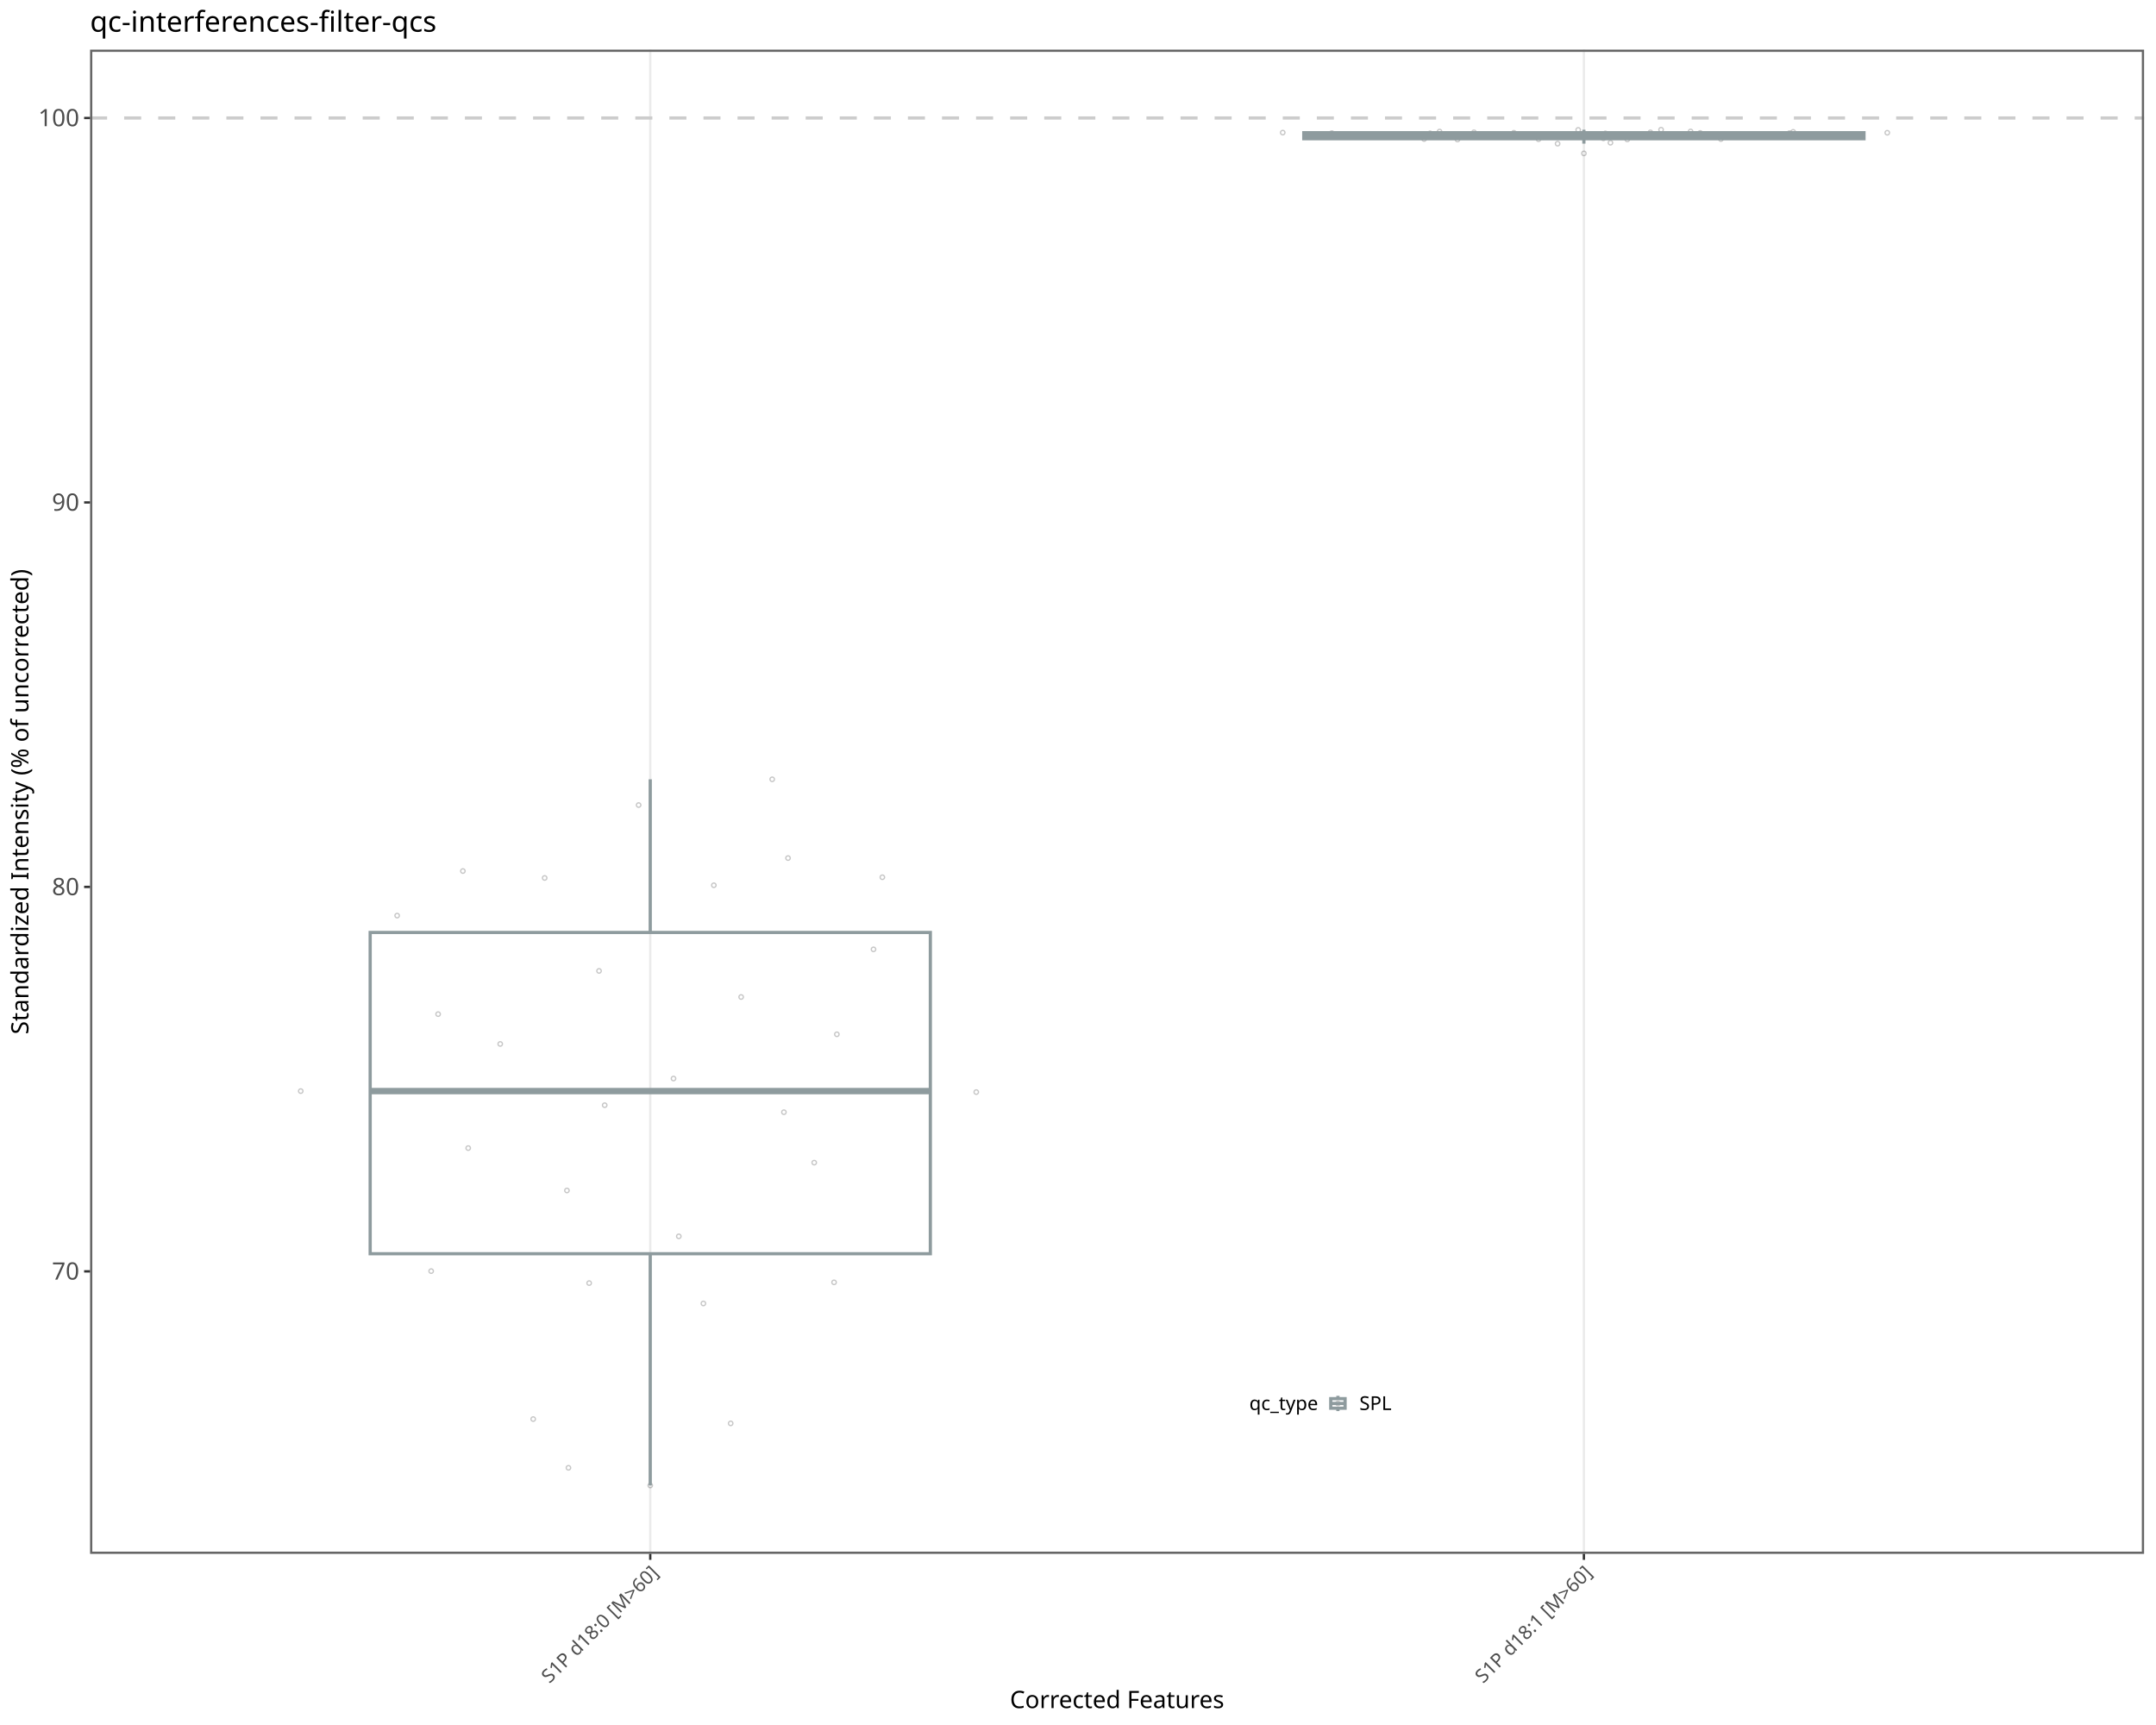
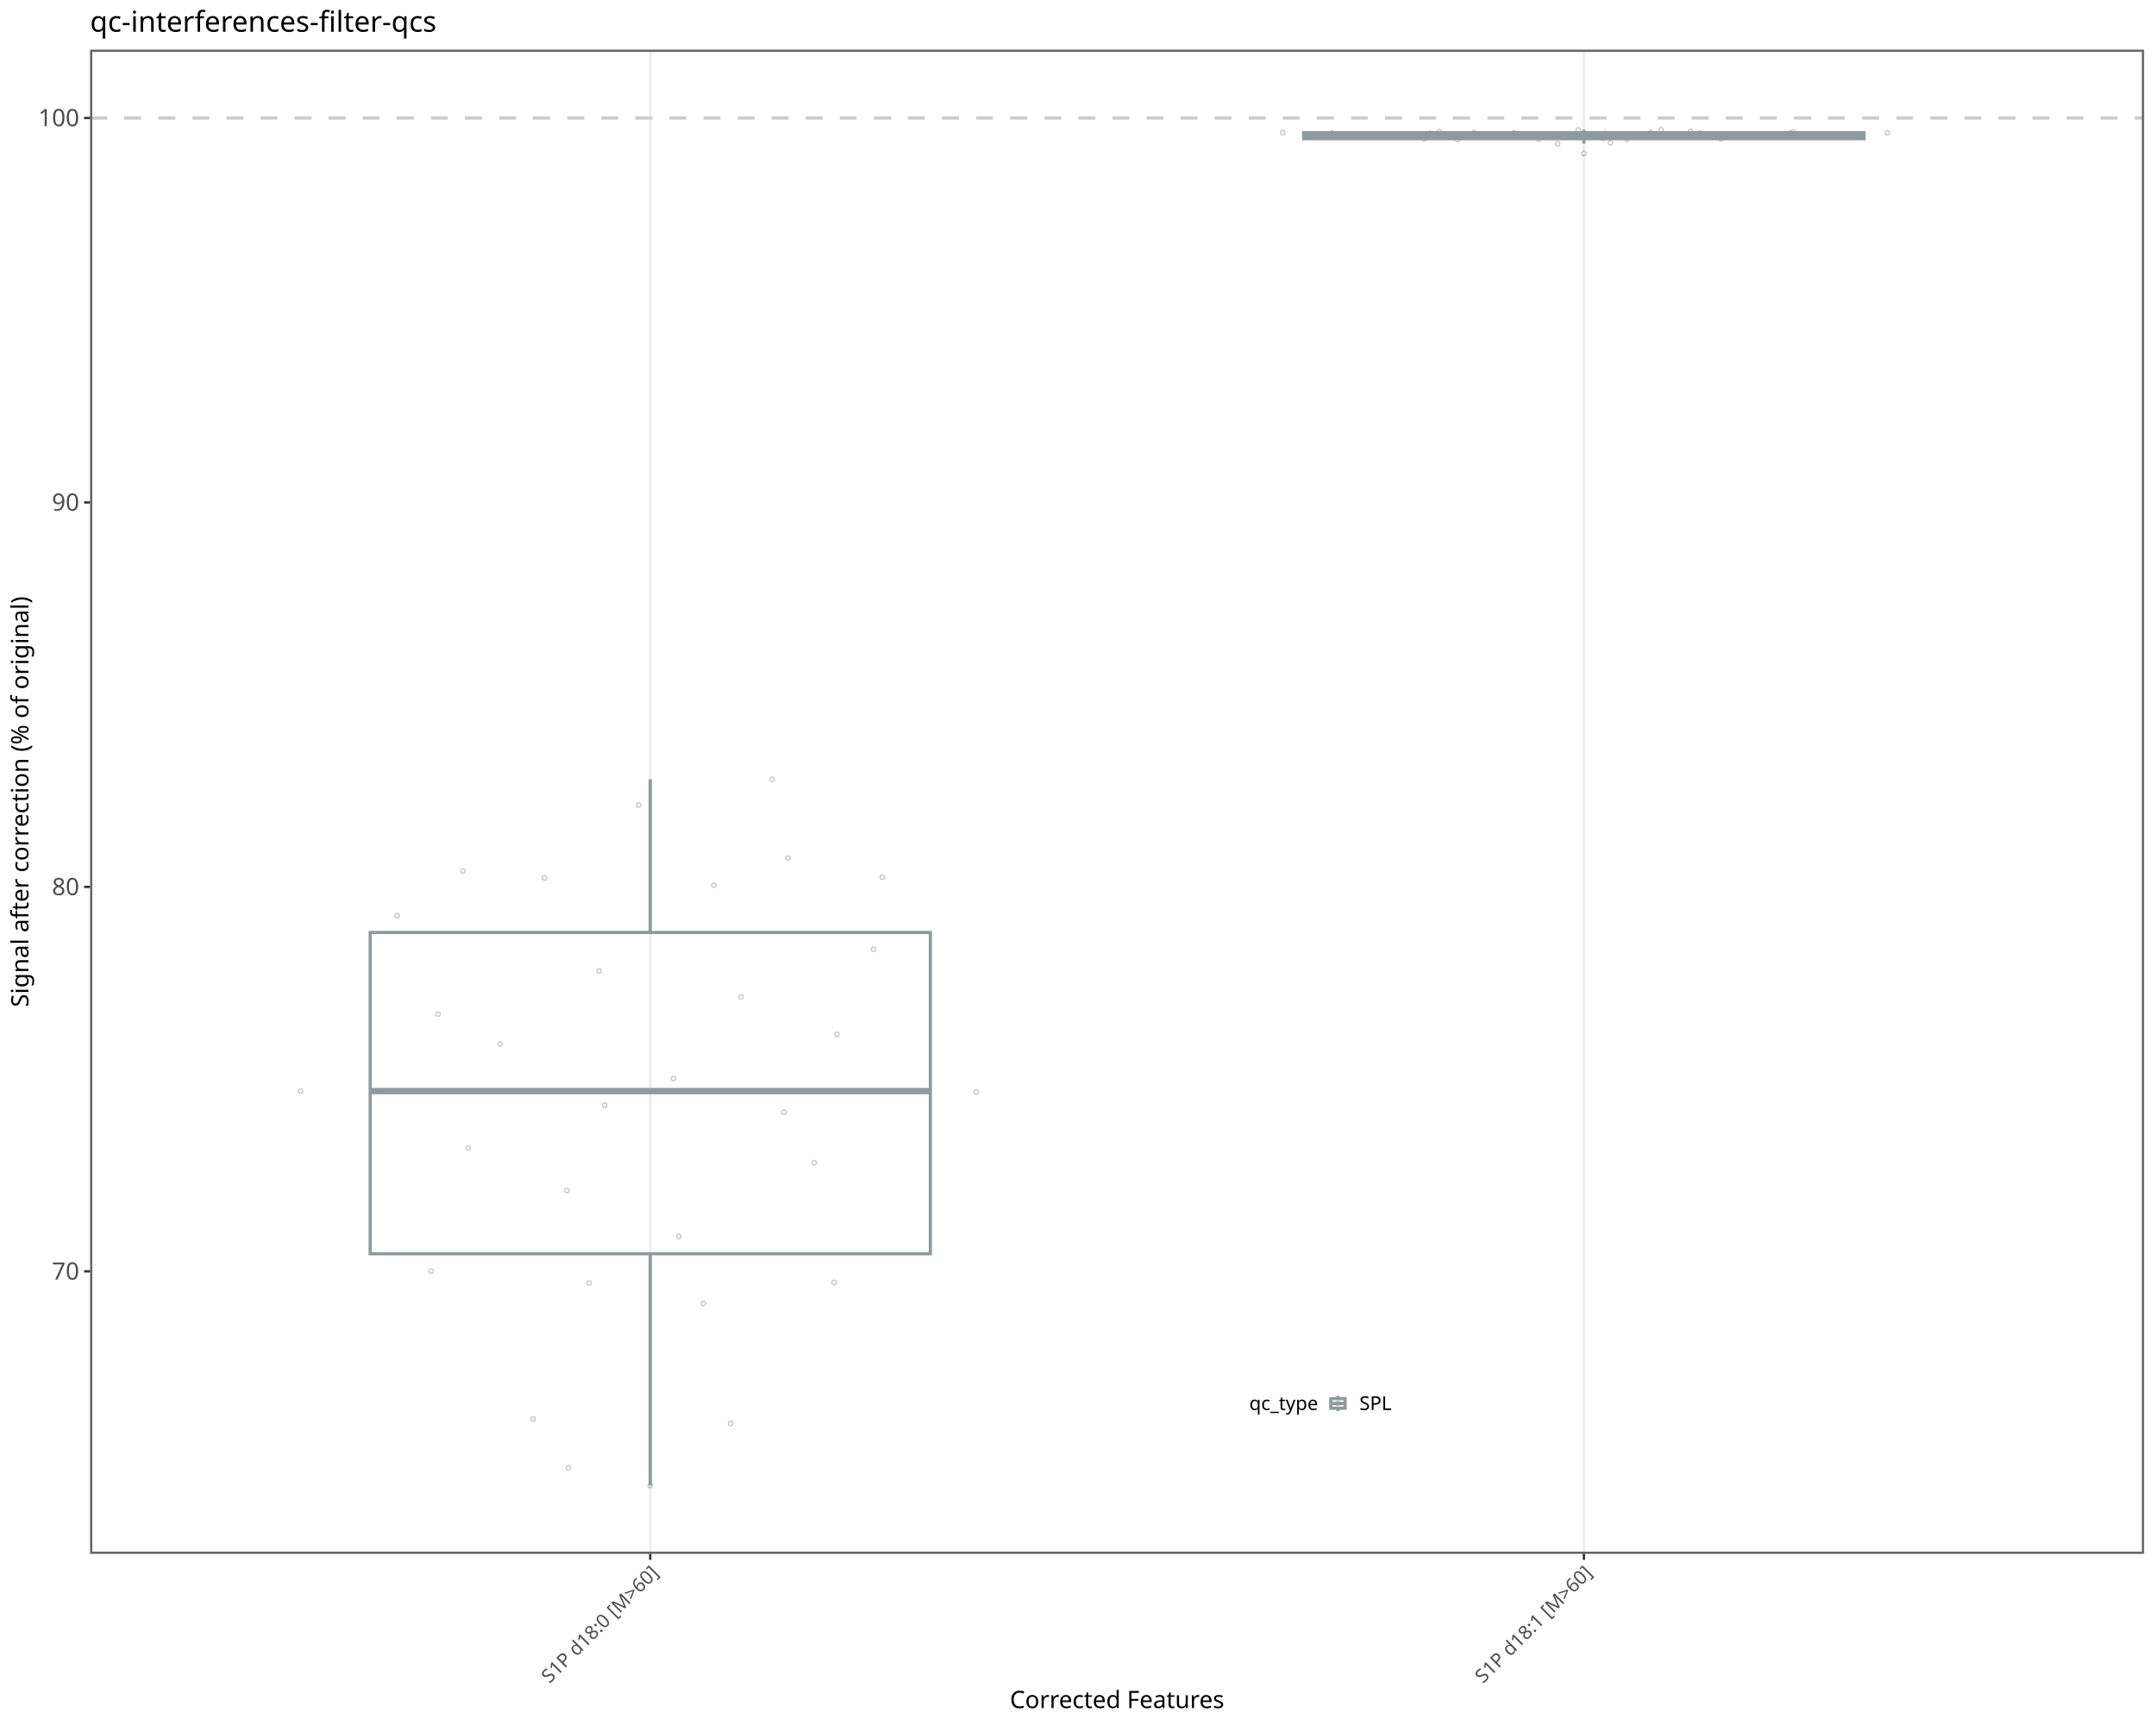
<svg xmlns="http://www.w3.org/2000/svg" class="svglite" data-engine-version="2.0" width="720.00pt" height="576.00pt" viewBox="0 0 720.00 576.00">
  <defs>
    <style type="text/css">
    .svglite line, .svglite polyline, .svglite polygon, .svglite path, .svglite rect, .svglite circle {
      fill: none;
      stroke: #000000;
      stroke-linecap: round;
      stroke-linejoin: round;
      stroke-miterlimit: 10.00;
    }
  </style>
  </defs>
  <rect width="100%" height="100%" style="stroke: none; fill: #FFFFFF;" />
  <defs>
    <clipPath id="cpMC4wMHw3MjAuMDB8MC4wMHw1NzYuMDA=">
      <rect x="0.00" y="0.00" width="720.00" height="576.00" />
    </clipPath>
  </defs>
  <g clip-path="url(#cpMC4wMHw3MjAuMDB8MC4wMHw1NzYuMDA=)">
    <rect x="0.00" y="0.00" width="720.00" height="576.00" style="stroke-width: 0.78; stroke: #FFFFFF; fill: #FFFFFF;" />
  </g>
  <defs>
    <clipPath id="cpMzAuMDh8NzE2LjAxfDE2LjU3fDUxOC44Ng==">
      <rect x="30.08" y="16.57" width="685.94" height="502.29" />
    </clipPath>
  </defs>
  <g clip-path="url(#cpMzAuMDh8NzE2LjAxfDE2LjU3fDUxOC44Ng==)">
    <rect x="30.08" y="16.57" width="685.94" height="502.29" style="stroke-width: 0.78; stroke: none; fill: #FFFFFF;" />
    <polyline points="217.15,518.86 217.15,16.57 " style="stroke-width: 0.78; stroke: #EBEBEB; stroke-linecap: butt;" />
    <polyline points="528.94,518.86 528.94,16.57 " style="stroke-width: 0.78; stroke: #EBEBEB; stroke-linecap: butt;" />
    <circle cx="217.15" cy="496.02" r="0.75" style="stroke-width: 0.43; stroke: #404040; stroke-opacity: 0.30;" />
    <circle cx="261.79" cy="371.38" r="0.75" style="stroke-width: 0.43; stroke: #404040; stroke-opacity: 0.30;" />
    <circle cx="326.02" cy="364.66" r="0.75" style="stroke-width: 0.43; stroke: #404040; stroke-opacity: 0.30;" />
    <circle cx="294.66" cy="292.92" r="0.75" style="stroke-width: 0.43; stroke: #404040; stroke-opacity: 0.30;" />
    <circle cx="146.31" cy="338.63" r="0.75" style="stroke-width: 0.43; stroke: #404040; stroke-opacity: 0.30;" />
    <circle cx="279.47" cy="345.36" r="0.75" style="stroke-width: 0.43; stroke: #404040; stroke-opacity: 0.30;" />
    <circle cx="247.51" cy="332.91" r="0.75" style="stroke-width: 0.43; stroke: #404040; stroke-opacity: 0.30;" />
    <circle cx="213.27" cy="268.82" r="0.75" style="stroke-width: 0.43; stroke: #404040; stroke-opacity: 0.30;" />
    <circle cx="167.05" cy="348.59" r="0.75" style="stroke-width: 0.43; stroke: #404040; stroke-opacity: 0.30;" />
    <circle cx="226.69" cy="412.83" r="0.75" style="stroke-width: 0.43; stroke: #404040; stroke-opacity: 0.30;" />
    <circle cx="143.99" cy="424.44" r="0.75" style="stroke-width: 0.43; stroke: #404040; stroke-opacity: 0.30;" />
    <circle cx="271.91" cy="388.22" r="0.75" style="stroke-width: 0.43; stroke: #404040; stroke-opacity: 0.30;" />
    <circle cx="181.89" cy="293.16" r="0.75" style="stroke-width: 0.43; stroke: #404040; stroke-opacity: 0.30;" />
    <circle cx="100.43" cy="364.33" r="0.75" style="stroke-width: 0.43; stroke: #404040; stroke-opacity: 0.30;" />
    <circle cx="200.05" cy="324.20" r="0.75" style="stroke-width: 0.43; stroke: #404040; stroke-opacity: 0.30;" />
    <circle cx="238.39" cy="295.60" r="0.75" style="stroke-width: 0.43; stroke: #404040; stroke-opacity: 0.30;" />
    <circle cx="291.71" cy="317.00" r="0.75" style="stroke-width: 0.43; stroke: #404040; stroke-opacity: 0.30;" />
    <circle cx="257.88" cy="260.22" r="0.75" style="stroke-width: 0.43; stroke: #404040; stroke-opacity: 0.30;" />
    <circle cx="156.36" cy="383.36" r="0.75" style="stroke-width: 0.43; stroke: #404040; stroke-opacity: 0.30;" />
    <circle cx="201.94" cy="369.04" r="0.75" style="stroke-width: 0.43; stroke: #404040; stroke-opacity: 0.30;" />
    <circle cx="224.92" cy="360.14" r="0.75" style="stroke-width: 0.43; stroke: #404040; stroke-opacity: 0.30;" />
    <circle cx="154.58" cy="290.85" r="0.75" style="stroke-width: 0.43; stroke: #404040; stroke-opacity: 0.30;" />
    <circle cx="263.16" cy="286.52" r="0.75" style="stroke-width: 0.43; stroke: #404040; stroke-opacity: 0.30;" />
    <circle cx="132.63" cy="305.73" r="0.75" style="stroke-width: 0.43; stroke: #404040; stroke-opacity: 0.30;" />
    <circle cx="278.54" cy="428.19" r="0.75" style="stroke-width: 0.43; stroke: #404040; stroke-opacity: 0.30;" />
    <circle cx="178.06" cy="473.85" r="0.75" style="stroke-width: 0.43; stroke: #404040; stroke-opacity: 0.30;" />
    <circle cx="189.83" cy="490.12" r="0.75" style="stroke-width: 0.43; stroke: #404040; stroke-opacity: 0.30;" />
    <circle cx="189.33" cy="397.51" r="0.75" style="stroke-width: 0.43; stroke: #404040; stroke-opacity: 0.30;" />
    <circle cx="196.75" cy="428.44" r="0.75" style="stroke-width: 0.43; stroke: #404040; stroke-opacity: 0.30;" />
    <circle cx="244.01" cy="475.28" r="0.75" style="stroke-width: 0.43; stroke: #404040; stroke-opacity: 0.30;" />
    <circle cx="234.90" cy="435.24" r="0.75" style="stroke-width: 0.43; stroke: #404040; stroke-opacity: 0.30;" />
    <circle cx="574.70" cy="46.44" r="0.75" style="stroke-width: 0.43; stroke: #404040; stroke-opacity: 0.30;" />
    <circle cx="597.59" cy="44.44" r="0.75" style="stroke-width: 0.43; stroke: #404040; stroke-opacity: 0.30;" />
    <circle cx="475.58" cy="46.43" r="0.75" style="stroke-width: 0.43; stroke: #404040; stroke-opacity: 0.30;" />
    <circle cx="520.16" cy="47.97" r="0.75" style="stroke-width: 0.43; stroke: #404040; stroke-opacity: 0.30;" />
    <circle cx="554.72" cy="43.31" r="0.75" style="stroke-width: 0.43; stroke: #404040; stroke-opacity: 0.30;" />
    <circle cx="527.04" cy="43.37" r="0.75" style="stroke-width: 0.43; stroke: #404040; stroke-opacity: 0.30;" />
    <circle cx="535.46" cy="46.20" r="0.75" style="stroke-width: 0.43; stroke: #404040; stroke-opacity: 0.30;" />
    <circle cx="494.23" cy="45.33" r="0.75" style="stroke-width: 0.43; stroke: #404040; stroke-opacity: 0.30;" />
    <circle cx="551.16" cy="44.19" r="0.75" style="stroke-width: 0.43; stroke: #404040; stroke-opacity: 0.30;" />
    <circle cx="428.37" cy="44.28" r="0.75" style="stroke-width: 0.43; stroke: #404040; stroke-opacity: 0.30;" />
    <circle cx="528.94" cy="51.22" r="0.75" style="stroke-width: 0.43; stroke: #404040; stroke-opacity: 0.30;" />
    <circle cx="536.12" cy="44.54" r="0.75" style="stroke-width: 0.43; stroke: #404040; stroke-opacity: 0.30;" />
    <circle cx="492.25" cy="44.18" r="0.75" style="stroke-width: 0.43; stroke: #404040; stroke-opacity: 0.30;" />
    <circle cx="515.30" cy="45.74" r="0.75" style="stroke-width: 0.43; stroke: #404040; stroke-opacity: 0.30;" />
    <circle cx="486.73" cy="46.59" r="0.75" style="stroke-width: 0.43; stroke: #404040; stroke-opacity: 0.30;" />
    <circle cx="559.97" cy="45.43" r="0.75" style="stroke-width: 0.43; stroke: #404040; stroke-opacity: 0.30;" />
    <circle cx="543.44" cy="46.56" r="0.75" style="stroke-width: 0.43; stroke: #404040; stroke-opacity: 0.30;" />
    <circle cx="480.74" cy="43.93" r="0.75" style="stroke-width: 0.43; stroke: #404040; stroke-opacity: 0.30;" />
    <circle cx="630.26" cy="44.33" r="0.75" style="stroke-width: 0.43; stroke: #404040; stroke-opacity: 0.30;" />
    <circle cx="450.12" cy="44.85" r="0.75" style="stroke-width: 0.43; stroke: #404040; stroke-opacity: 0.30;" />
    <circle cx="520.53" cy="45.11" r="0.75" style="stroke-width: 0.43; stroke: #404040; stroke-opacity: 0.30;" />
    <circle cx="477.59" cy="44.51" r="0.75" style="stroke-width: 0.43; stroke: #404040; stroke-opacity: 0.30;" />
    <circle cx="596.30" cy="44.94" r="0.75" style="stroke-width: 0.43; stroke: #404040; stroke-opacity: 0.30;" />
    <circle cx="598.84" cy="44.04" r="0.75" style="stroke-width: 0.43; stroke: #404040; stroke-opacity: 0.30;" />
    <circle cx="537.81" cy="47.66" r="0.75" style="stroke-width: 0.43; stroke: #404040; stroke-opacity: 0.30;" />
    <circle cx="567.78" cy="44.38" r="0.75" style="stroke-width: 0.43; stroke: #404040; stroke-opacity: 0.30;" />
    <circle cx="553.89" cy="45.12" r="0.75" style="stroke-width: 0.43; stroke: #404040; stroke-opacity: 0.30;" />
    <circle cx="513.80" cy="46.49" r="0.75" style="stroke-width: 0.43; stroke: #404040; stroke-opacity: 0.30;" />
    <circle cx="505.56" cy="44.33" r="0.75" style="stroke-width: 0.43; stroke: #404040; stroke-opacity: 0.30;" />
    <circle cx="564.57" cy="43.90" r="0.75" style="stroke-width: 0.43; stroke: #404040; stroke-opacity: 0.30;" />
    <circle cx="444.76" cy="44.43" r="0.75" style="stroke-width: 0.43; stroke: #404040; stroke-opacity: 0.30;" />
    <line x1="217.15" y1="311.36" x2="217.15" y2="260.22" style="stroke-width: 1.07; stroke: #8E9B9E; stroke-linecap: butt;" />
    <line x1="217.15" y1="418.64" x2="217.15" y2="496.02" style="stroke-width: 1.07; stroke: #8E9B9E; stroke-linecap: butt;" />
    <polygon points="123.62,311.36 123.62,418.64 310.69,418.64 310.69,311.36 123.62,311.36 " style="stroke-width: 1.07; stroke: #8E9B9E; stroke-linecap: butt; stroke-linejoin: miter; fill: none;" />
    <line x1="123.62" y1="364.33" x2="310.69" y2="364.33" style="stroke-width: 2.13; stroke: #8E9B9E; stroke-linecap: butt; stroke-linejoin: miter;" />
    <line x1="528.94" y1="44.31" x2="528.94" y2="43.31" style="stroke-width: 1.07; stroke: #8E9B9E; stroke-linecap: butt;" />
    <line x1="528.94" y1="46.32" x2="528.94" y2="47.97" style="stroke-width: 1.07; stroke: #8E9B9E; stroke-linecap: butt;" />
    <polygon points="435.40,44.31 435.40,46.32 622.48,46.32 622.48,44.31 435.40,44.31 " style="stroke-width: 1.07; stroke: #8E9B9E; stroke-linecap: butt; stroke-linejoin: miter; fill: none;" />
    <line x1="435.40" y1="44.85" x2="622.48" y2="44.85" style="stroke-width: 2.13; stroke: #8E9B9E; stroke-linecap: butt; stroke-linejoin: miter;" />
    <line x1="30.08" y1="39.40" x2="716.01" y2="39.40" style="stroke-width: 1.07; stroke: #CCCCCC; stroke-dasharray: 5.69,5.69; stroke-linecap: butt;" />
    <rect x="30.08" y="16.57" width="685.94" height="502.29" style="stroke-width: 1.49; stroke: #666666;" />
  </g>
  <g clip-path="url(#cpMC4wMHw3MjAuMDB8MC4wMHw1NzYuMDA=)">
    <text x="26.49" y="427.27" text-anchor="end" style="font-size: 8.00px; fill: #4D4D4D; font-family: sans;" textLength="8.90px" lengthAdjust="spacingAndGlyphs">70</text>
    <text x="26.49" y="298.90" text-anchor="end" style="font-size: 8.00px; fill: #4D4D4D; font-family: sans;" textLength="8.90px" lengthAdjust="spacingAndGlyphs">80</text>
    <text x="26.49" y="170.53" text-anchor="end" style="font-size: 8.00px; fill: #4D4D4D; font-family: sans;" textLength="8.90px" lengthAdjust="spacingAndGlyphs">90</text>
    <text x="26.49" y="42.15" text-anchor="end" style="font-size: 8.00px; fill: #4D4D4D; font-family: sans;" textLength="13.35px" lengthAdjust="spacingAndGlyphs">100</text>
    <polyline points="28.09,424.52 30.08,424.52 " style="stroke-width: 0.78; stroke: #333333; stroke-linecap: butt;" />
    <polyline points="28.09,296.15 30.08,296.15 " style="stroke-width: 0.78; stroke: #333333; stroke-linecap: butt;" />
    <polyline points="28.09,167.77 30.08,167.77 " style="stroke-width: 0.78; stroke: #333333; stroke-linecap: butt;" />
    <polyline points="28.09,39.40 30.08,39.40 " style="stroke-width: 0.78; stroke: #333333; stroke-linecap: butt;" />
    <polyline points="217.15,520.85 217.15,518.86 " style="stroke-width: 0.78; stroke: #333333; stroke-linecap: butt;" />
    <polyline points="528.94,520.85 528.94,518.86 " style="stroke-width: 0.78; stroke: #333333; stroke-linecap: butt;" />
    <text transform="translate(220.27,525.56) rotate(-45)" text-anchor="end" style="font-size: 6.40px; fill: #4D4D4D; font-family: sans;" textLength="51.42px" lengthAdjust="spacingAndGlyphs">S1P d18:0 [M&gt;60]</text>
    <text transform="translate(532.06,525.56) rotate(-45)" text-anchor="end" style="font-size: 6.40px; fill: #4D4D4D; font-family: sans;" textLength="51.42px" lengthAdjust="spacingAndGlyphs">S1P d18:1 [M&gt;60]</text>
    <text x="373.05" y="570.35" text-anchor="middle" style="font-size: 8.00px; font-family: sans;" textLength="68.93px" lengthAdjust="spacingAndGlyphs">Corrected Features</text>
-     <text transform="translate(9.49,267.71) rotate(-90)" text-anchor="middle" style="font-size: 8.00px; font-family: sans;" textLength="147.21px" lengthAdjust="spacingAndGlyphs">Standardized Intensity (% of uncorrected)</text>
+     <text transform="translate(9.49,267.71) rotate(-90)" text-anchor="middle" style="font-size: 8.00px; font-family: sans;" textLength="129.39px" lengthAdjust="spacingAndGlyphs">Signal after correction (% of original)</text>
    <rect x="413.22" y="461.45" width="56.84" height="14.35" style="stroke-width: 0.78; stroke: none; fill: #FFFFFF;" />
    <text x="417.21" y="470.83" style="font-size: 6.40px; font-family: sans;" textLength="22.42px" lengthAdjust="spacingAndGlyphs">qc_type</text>
    <rect x="443.61" y="465.44" width="6.38" height="6.38" style="stroke-width: 0.78; stroke: none; fill: #FFFFFF;" />
    <circle cx="446.80" cy="468.63" r="0.75" style="stroke-width: 0.43; stroke: #404040; stroke-opacity: 0.30;" />
    <polyline points="446.80,471.18 446.80,470.22 " style="stroke-width: 1.07; stroke: #8E9B9E; stroke-linecap: butt; stroke-linejoin: miter;" />
    <polyline points="446.80,467.03 446.80,466.08 " style="stroke-width: 1.07; stroke: #8E9B9E; stroke-linecap: butt; stroke-linejoin: miter;" />
    <rect x="444.41" y="467.03" width="4.78" height="3.19" style="stroke-width: 1.07; stroke: #8E9B9E; stroke-linecap: butt; stroke-linejoin: miter;" />
    <polyline points="444.41,468.63 449.19,468.63 " style="stroke-width: 1.07; stroke: #8E9B9E; stroke-linecap: butt; stroke-linejoin: miter;" />
    <polyline points="446.80,471.18 446.80,471.18 " style="stroke-width: 1.07; stroke: #8E9B9E; stroke-linecap: butt; stroke-linejoin: miter;" />
    <polyline points="446.80,466.08 446.80,466.08 " style="stroke-width: 1.07; stroke: #8E9B9E; stroke-linecap: butt; stroke-linejoin: miter;" />
    <text x="453.97" y="470.83" style="font-size: 6.40px; font-family: sans;" textLength="12.10px" lengthAdjust="spacingAndGlyphs">SPL</text>
    <text x="30.08" y="10.59" style="font-size: 9.60px; font-family: sans;" textLength="108.32px" lengthAdjust="spacingAndGlyphs">qc-interferences-filter-qcs</text>
  </g>
</svg>
